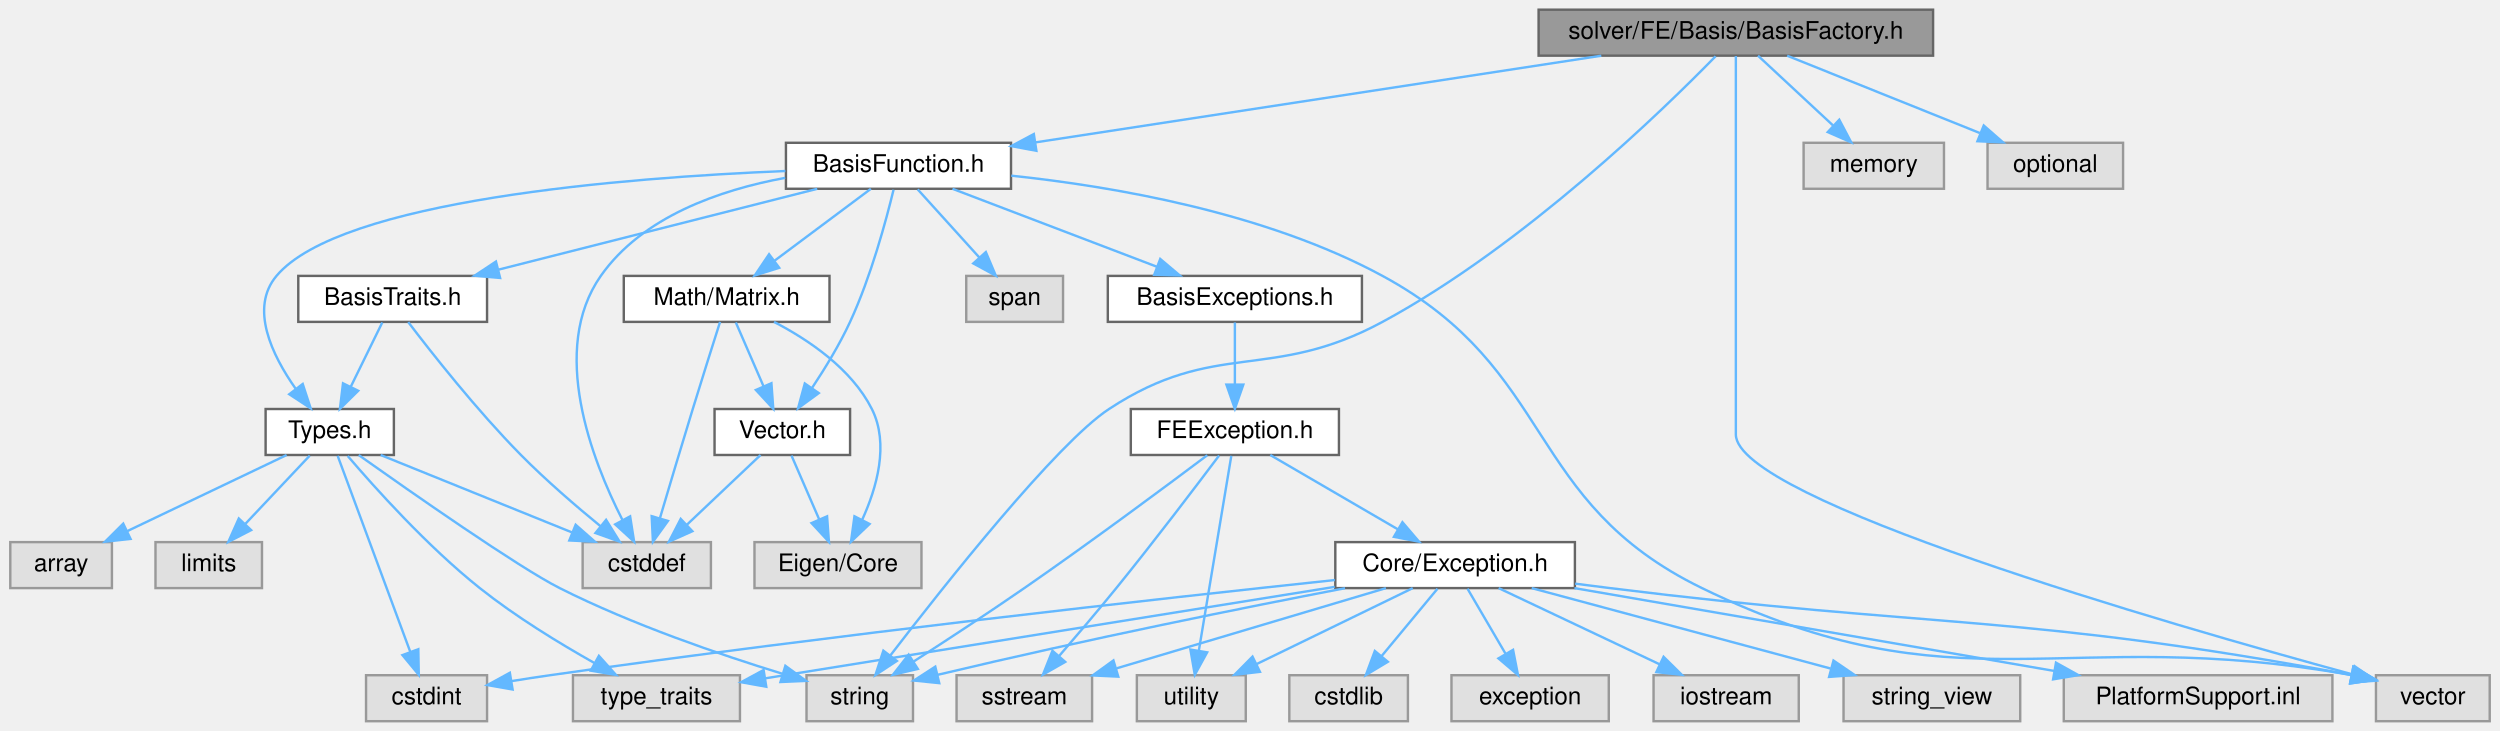
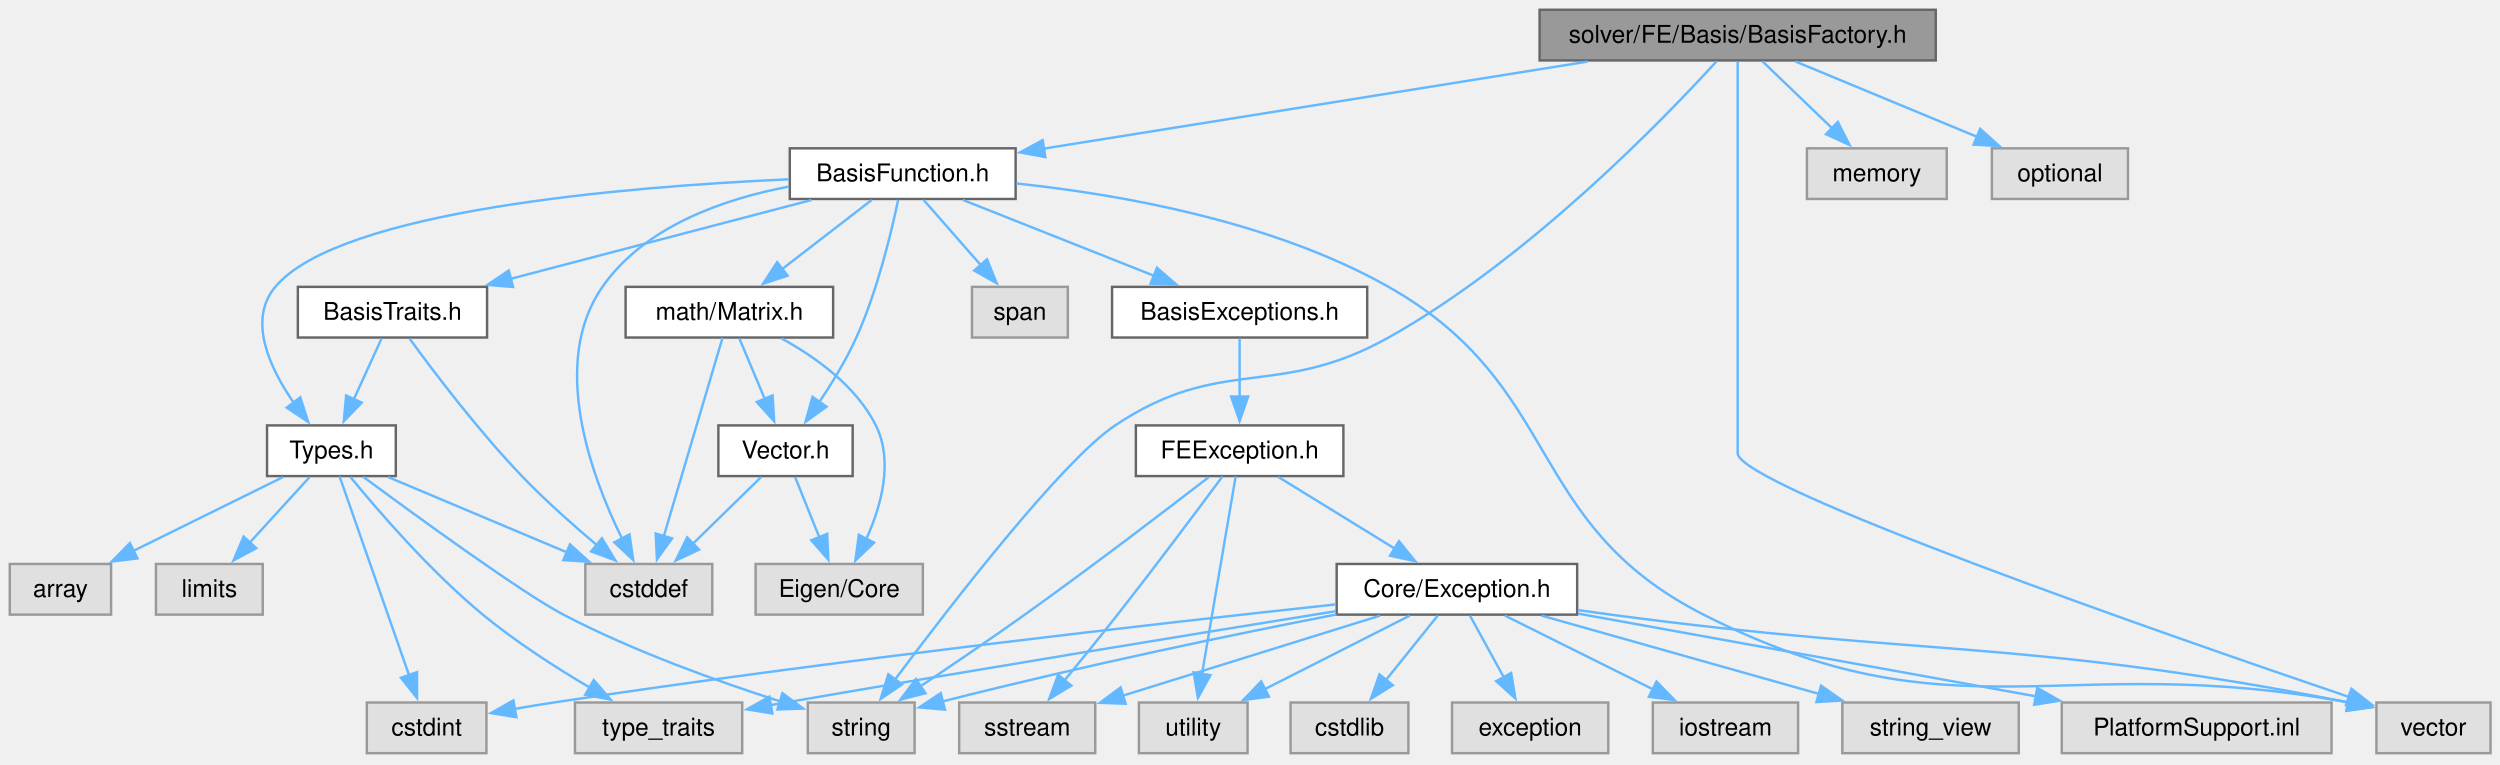
- <svg xmlns="http://www.w3.org/2000/svg" xmlns:xlink="http://www.w3.org/1999/xlink" width="1033pt" height="302pt" viewBox="0.00 0.00 1032.50 302.00">
-   <g id="graph0" class="graph" transform="scale(1 1) rotate(0) translate(4 298)">
+ <svg xmlns="http://www.w3.org/2000/svg" xmlns:xlink="http://www.w3.org/1999/xlink" width="1024pt" height="313pt" viewBox="0.00 0.00 1024.00 313.00">
+   <g id="graph0" class="graph" transform="scale(1 1) rotate(0) translate(4 308.5)">
    <g id="Node000001" class="node">
      <g id="a_Node000001">
        <a xlink:title="Runtime creation of basis families.">
-           <polygon fill="#999999" stroke="#666666" points="794.5,-294 631.5,-294 631.5,-275 794.5,-275 794.5,-294" />
-           <text text-anchor="middle" x="713" y="-282" font-family="Helvetica,sans-Serif" font-size="10.00">solver/FE/Basis/BasisFactory.h</text>
+           <polygon fill="#999999" stroke="#666666" points="788.88,-304.5 626.62,-304.5 626.62,-283.75 788.88,-283.75 788.88,-304.5" />
+           <text xml:space="preserve" text-anchor="middle" x="707.75" y="-291" font-family="Helvetica,sans-Serif" font-size="10.00">solver/FE/Basis/BasisFactory.h</text>
        </a>
      </g>
    </g>
    <g id="Node000002" class="node">
      <g id="a_Node000002">
        <a xlink:href="_basis_function_8h_source.html" target="_top" xlink:title=" ">
-           <polygon fill="white" stroke="#666666" points="413.5,-239 320.5,-239 320.5,-220 413.5,-220 413.5,-239" />
-           <text text-anchor="middle" x="367" y="-227" font-family="Helvetica,sans-Serif" font-size="10.00">BasisFunction.h</text>
+           <polygon fill="white" stroke="#666666" points="412,-247.75 319.5,-247.75 319.5,-227 412,-227 412,-247.75" />
+           <text xml:space="preserve" text-anchor="middle" x="365.75" y="-234.25" font-family="Helvetica,sans-Serif" font-size="10.00">BasisFunction.h</text>
        </a>
      </g>
    </g>
    <g id="edge1_Node000001_Node000002" class="edge">
      <g id="a_edge1_Node000001_Node000002">
        <a xlink:title=" ">
-           <path fill="none" stroke="#63b8ff" d="M657.41,-274.98C593.22,-265.15 488.2,-249.07 423.59,-239.17" />
-           <polygon fill="#63b8ff" stroke="#63b8ff" points="423.99,-235.69 413.58,-237.63 422.93,-242.61 423.99,-235.69" />
+           <path fill="none" stroke="#63b8ff" d="M646.21,-283.27C582.94,-273.14 485.17,-257.49 423.36,-247.6" />
+           <polygon fill="#63b8ff" stroke="#63b8ff" points="424.18,-244.18 413.75,-246.06 423.08,-251.1 424.18,-244.18" />
        </a>
      </g>
    </g>
    <g id="Node000011" class="node">
      <g id="a_Node000011">
        <a xlink:title=" ">
-           <polygon fill="#e0e0e0" stroke="#999999" points="373,-19 329,-19 329,0 373,0 373,-19" />
-           <text text-anchor="middle" x="351" y="-7" font-family="Helvetica,sans-Serif" font-size="10.00">string</text>
+           <polygon fill="#e0e0e0" stroke="#999999" points="370.62,-20.75 326.88,-20.75 326.88,0 370.62,0 370.62,-20.75" />
+           <text xml:space="preserve" text-anchor="middle" x="348.75" y="-7.25" font-family="Helvetica,sans-Serif" font-size="10.00">string</text>
        </a>
      </g>
    </g>
    <g id="edge41_Node000001_Node000011" class="edge">
      <g id="a_edge41_Node000001_Node000011">
        <a xlink:title=" ">
-           <path fill="none" stroke="#63b8ff" d="M704.63,-274.74C683.52,-253.1 625.6,-196.64 567,-165 520.62,-139.96 498.04,-157.97 454,-129 432.33,-114.75 385.96,-56.2 363.58,-27.09" />
-           <polygon fill="#63b8ff" stroke="#63b8ff" points="366.32,-24.9 357.47,-19.08 360.76,-29.15 366.32,-24.9" />
+           <path fill="none" stroke="#63b8ff" d="M699.05,-283.34C678.12,-260.38 622.44,-202.55 564.75,-170.25 519.13,-144.71 496.21,-163.33 452.75,-134.25 431.05,-119.73 385.61,-60.93 362.66,-30.24" />
+           <polygon fill="#63b8ff" stroke="#63b8ff" points="365.48,-28.16 356.7,-22.22 359.86,-32.34 365.48,-28.16" />
        </a>
      </g>
    </g>
    <g id="Node000015" class="node">
      <g id="a_Node000015">
        <a xlink:title=" ">
-           <polygon fill="#e0e0e0" stroke="#999999" points="1024.5,-19 977.5,-19 977.5,0 1024.5,0 1024.5,-19" />
-           <text text-anchor="middle" x="1001" y="-7" font-family="Helvetica,sans-Serif" font-size="10.00">vector</text>
+           <polygon fill="#e0e0e0" stroke="#999999" points="1016.12,-20.75 969.38,-20.75 969.38,0 1016.12,0 1016.12,-20.75" />
+           <text xml:space="preserve" text-anchor="middle" x="992.75" y="-7.25" font-family="Helvetica,sans-Serif" font-size="10.00">vector</text>
        </a>
      </g>
    </g>
    <g id="edge42_Node000001_Node000015" class="edge">
      <g id="a_edge42_Node000001_Node000015">
        <a xlink:title=" ">
-           <path fill="none" stroke="#63b8ff" d="M713,-274.82C713,-256.48 713,-212.44 713,-175.5 713,-175.5 713,-175.5 713,-118.5 713,-91.6 891.47,-40.12 967.42,-19.44" />
-           <polygon fill="#63b8ff" stroke="#63b8ff" points="968.69,-22.72 977.43,-16.73 966.86,-15.96 968.69,-22.72" />
+           <path fill="none" stroke="#63b8ff" d="M707.75,-283.28C707.75,-263.85 707.75,-219.18 707.75,-181.62 707.75,-181.62 707.75,-181.62 707.75,-122.88 707.75,-109.58 882.09,-48.88 958.06,-23.05" />
+           <polygon fill="#63b8ff" stroke="#63b8ff" points="959.16,-26.38 967.51,-19.85 956.91,-19.75 959.16,-26.38" />
        </a>
      </g>
    </g>
    <g id="Node000026" class="node">
      <g id="a_Node000026">
        <a xlink:title=" ">
-           <polygon fill="#e0e0e0" stroke="#999999" points="799,-239 741,-239 741,-220 799,-220 799,-239" />
-           <text text-anchor="middle" x="770" y="-227" font-family="Helvetica,sans-Serif" font-size="10.00">memory</text>
+           <polygon fill="#e0e0e0" stroke="#999999" points="793.38,-247.75 736.12,-247.75 736.12,-227 793.38,-227 793.38,-247.75" />
+           <text xml:space="preserve" text-anchor="middle" x="764.75" y="-234.25" font-family="Helvetica,sans-Serif" font-size="10.00">memory</text>
        </a>
      </g>
    </g>
    <g id="edge39_Node000001_Node000026" class="edge">
      <g id="a_edge39_Node000001_Node000026">
        <a xlink:title=" ">
-           <path fill="none" stroke="#63b8ff" d="M722.16,-274.98C730.5,-267.23 743.03,-255.58 753.18,-246.14" />
-           <polygon fill="#63b8ff" stroke="#63b8ff" points="755.74,-248.54 760.68,-239.17 750.97,-243.42 755.74,-248.54" />
+           <path fill="none" stroke="#63b8ff" d="M717.94,-283.34C725.88,-275.71 737.12,-264.92 746.59,-255.82" />
+           <polygon fill="#63b8ff" stroke="#63b8ff" points="748.77,-258.58 753.56,-249.13 743.92,-253.53 748.77,-258.58" />
        </a>
      </g>
    </g>
    <g id="Node000027" class="node">
      <g id="a_Node000027">
        <a xlink:title=" ">
-           <polygon fill="#e0e0e0" stroke="#999999" points="873,-239 817,-239 817,-220 873,-220 873,-239" />
-           <text text-anchor="middle" x="845" y="-227" font-family="Helvetica,sans-Serif" font-size="10.00">optional</text>
+           <polygon fill="#e0e0e0" stroke="#999999" points="867.62,-247.75 811.88,-247.75 811.88,-227 867.62,-227 867.62,-247.75" />
+           <text xml:space="preserve" text-anchor="middle" x="839.75" y="-234.25" font-family="Helvetica,sans-Serif" font-size="10.00">optional</text>
        </a>
      </g>
    </g>
    <g id="edge40_Node000001_Node000027" class="edge">
      <g id="a_edge40_Node000001_Node000027">
        <a xlink:title=" ">
-           <path fill="none" stroke="#63b8ff" d="M734.21,-274.98C755.73,-266.34 789.28,-252.87 813.83,-243.02" />
-           <polygon fill="#63b8ff" stroke="#63b8ff" points="815.43,-246.14 823.41,-239.17 812.82,-239.65 815.43,-246.14" />
+           <path fill="none" stroke="#63b8ff" d="M731.35,-283.34C752.09,-274.73 782.52,-262.11 805.86,-252.43" />
+           <polygon fill="#63b8ff" stroke="#63b8ff" points="807.06,-255.72 814.96,-248.66 804.38,-249.26 807.06,-255.72" />
        </a>
      </g>
    </g>
    <g id="Node000003" class="node">
      <g id="a_Node000003">
        <a xlink:href="_basis_exceptions_8h_source.html" target="_top" xlink:title=" ">
-           <polygon fill="white" stroke="#666666" points="558.5,-184 453.5,-184 453.5,-165 558.5,-165 558.5,-184" />
-           <text text-anchor="middle" x="506" y="-172" font-family="Helvetica,sans-Serif" font-size="10.00">BasisExceptions.h</text>
+           <polygon fill="white" stroke="#666666" points="556,-191 451.5,-191 451.5,-170.25 556,-170.25 556,-191" />
+           <text xml:space="preserve" text-anchor="middle" x="503.75" y="-177.5" font-family="Helvetica,sans-Serif" font-size="10.00">BasisExceptions.h</text>
        </a>
      </g>
    </g>
    <g id="edge2_Node000002_Node000003" class="edge">
      <g id="a_edge2_Node000002_Node000003">
        <a xlink:title=" ">
-           <path fill="none" stroke="#63b8ff" d="M389.33,-219.98C412.2,-211.27 447.96,-197.63 473.86,-187.75" />
-           <polygon fill="#63b8ff" stroke="#63b8ff" points="475.16,-191 483.26,-184.17 472.67,-184.46 475.16,-191" />
+           <path fill="none" stroke="#63b8ff" d="M390.42,-226.59C412.2,-217.94 444.21,-205.25 468.66,-195.55" />
+           <polygon fill="#63b8ff" stroke="#63b8ff" points="469.88,-198.83 477.89,-191.89 467.3,-192.32 469.88,-198.83" />
        </a>
      </g>
    </g>
    <g id="edge38_Node000002_Node000015" class="edge">
      <g id="a_edge38_Node000002_Node000015">
        <a xlink:title=" ">
-           <path fill="none" stroke="#63b8ff" d="M413.6,-225.41C455.83,-220.96 518.68,-210.18 567,-184 639.13,-144.93 625.25,-90.92 699,-55 804.97,-3.39 847.97,-40.51 967.44,-19.03" />
-           <polygon fill="#63b8ff" stroke="#63b8ff" points="968.14,-22.46 977.31,-17.15 966.84,-15.58 968.14,-22.46" />
+           <path fill="none" stroke="#63b8ff" d="M412.32,-233.34C454.48,-228.9 517.1,-217.95 564.75,-191 636.77,-150.26 619.97,-94.22 693.75,-56.75 796.9,-4.36 840.31,-42.63 957.83,-20.77" />
+           <polygon fill="#63b8ff" stroke="#63b8ff" points="958.45,-24.22 967.57,-18.84 957.08,-17.35 958.45,-24.22" />
        </a>
      </g>
    </g>
    <g id="Node000017" class="node">
      <g id="a_Node000017">
        <a xlink:href="_basis_traits_8h.html" target="_top" xlink:title="Reference-topology vocabulary (BasisTopology) and the internal ElementType/topology/order maps.">
-           <polygon fill="white" stroke="#666666" points="197,-184 119,-184 119,-165 197,-165 197,-184" />
-           <text text-anchor="middle" x="158" y="-172" font-family="Helvetica,sans-Serif" font-size="10.00">BasisTraits.h</text>
+           <polygon fill="white" stroke="#666666" points="195.5,-191 118,-191 118,-170.25 195.5,-170.25 195.5,-191" />
+           <text xml:space="preserve" text-anchor="middle" x="156.75" y="-177.5" font-family="Helvetica,sans-Serif" font-size="10.00">BasisTraits.h</text>
        </a>
      </g>
    </g>
    <g id="edge19_Node000002_Node000017" class="edge">
      <g id="a_edge19_Node000002_Node000017">
        <a xlink:title=" ">
-           <path fill="none" stroke="#63b8ff" d="M333.42,-219.98C297.65,-210.91 240.88,-196.52 201.66,-186.57" />
-           <polygon fill="#63b8ff" stroke="#63b8ff" points="202.4,-183.15 191.84,-184.08 200.68,-189.93 202.4,-183.15" />
+           <path fill="none" stroke="#63b8ff" d="M328.38,-226.59C293.87,-217.54 242.4,-204.06 204.83,-194.22" />
+           <polygon fill="#63b8ff" stroke="#63b8ff" points="206.17,-190.95 195.61,-191.8 204.39,-197.72 206.17,-190.95" />
        </a>
      </g>
    </g>
    <g id="Node000018" class="node">
      <g id="a_Node000018">
        <a xlink:href="_types_8h.html" target="_top" xlink:title="Fundamental type definitions for the finite element library.">
-           <polygon fill="white" stroke="#666666" points="158.5,-129 105.5,-129 105.5,-110 158.5,-110 158.5,-129" />
-           <text text-anchor="middle" x="132" y="-117" font-family="Helvetica,sans-Serif" font-size="10.00">Types.h</text>
+           <polygon fill="white" stroke="#666666" points="158.12,-134.25 105.38,-134.25 105.38,-113.5 158.12,-113.5 158.12,-134.25" />
+           <text xml:space="preserve" text-anchor="middle" x="131.75" y="-120.75" font-family="Helvetica,sans-Serif" font-size="10.00">Types.h</text>
        </a>
      </g>
    </g>
    <g id="edge35_Node000002_Node000018" class="edge">
      <g id="a_edge35_Node000002_Node000018">
        <a xlink:title=" ">
-           <path fill="none" stroke="#63b8ff" d="M320.27,-227.34C253.61,-224.59 136.35,-215.31 110,-184 98.78,-170.67 108.13,-151.29 117.87,-137.45" />
-           <polygon fill="#63b8ff" stroke="#63b8ff" points="120.83,-139.35 124.12,-129.28 115.27,-135.1 120.83,-139.35" />
+           <path fill="none" stroke="#63b8ff" d="M319.01,-235.05C252.34,-232.06 135.07,-222.37 108.75,-191 97.33,-177.38 106.46,-157.74 116.39,-143.41" />
+           <polygon fill="#63b8ff" stroke="#63b8ff" points="119,-145.76 122.24,-135.67 113.42,-141.54 119,-145.76" />
        </a>
      </g>
    </g>
    <g id="Node000020" class="node">
      <g id="a_Node000020">
        <a xlink:title=" ">
-           <polygon fill="#e0e0e0" stroke="#999999" points="289.5,-74 236.5,-74 236.5,-55 289.5,-55 289.5,-74" />
-           <text text-anchor="middle" x="263" y="-62" font-family="Helvetica,sans-Serif" font-size="10.00">cstddef</text>
+           <polygon fill="#e0e0e0" stroke="#999999" points="287.75,-77.5 235.75,-77.5 235.75,-56.75 287.75,-56.75 287.75,-77.5" />
+           <text xml:space="preserve" text-anchor="middle" x="261.75" y="-64" font-family="Helvetica,sans-Serif" font-size="10.00">cstddef</text>
        </a>
      </g>
    </g>
    <g id="edge36_Node000002_Node000020" class="edge">
      <g id="a_edge36_Node000002_Node000020">
        <a xlink:title=" ">
-           <path fill="none" stroke="#63b8ff" d="M320.19,-224.51C293.14,-219.52 261.15,-208.44 244,-184 222.65,-153.57 240.29,-108 252.94,-83.17" />
-           <polygon fill="#63b8ff" stroke="#63b8ff" points="256.12,-84.65 257.77,-74.18 249.95,-81.33 256.12,-84.65" />
+           <path fill="none" stroke="#63b8ff" d="M319.22,-232.1C292.09,-226.94 259.93,-215.65 242.75,-191 221.14,-159.99 237.98,-113.92 250.78,-87.9" />
+           <polygon fill="#63b8ff" stroke="#63b8ff" points="253.84,-89.6 255.36,-79.12 247.63,-86.36 253.84,-89.6" />
        </a>
      </g>
    </g>
    <g id="Node000022" class="node">
      <g id="a_Node000022">
        <a xlink:href="_matrix_8h.html" target="_top" xlink:title="Fixed-size matrix types for FE computations, backed by Eigen.">
-           <polygon fill="white" stroke="#666666" points="338.5,-184 253.5,-184 253.5,-165 338.5,-165 338.5,-184" />
-           <text text-anchor="middle" x="296" y="-172" font-family="Helvetica,sans-Serif" font-size="10.00">Math/Matrix.h</text>
+           <polygon fill="white" stroke="#666666" points="337.25,-191 252.25,-191 252.25,-170.25 337.25,-170.25 337.25,-191" />
+           <text xml:space="preserve" text-anchor="middle" x="294.75" y="-177.5" font-family="Helvetica,sans-Serif" font-size="10.00">math/Matrix.h</text>
        </a>
      </g>
    </g>
    <g id="edge28_Node000002_Node000022" class="edge">
      <g id="a_edge28_Node000002_Node000022">
        <a xlink:title=" ">
-           <path fill="none" stroke="#63b8ff" d="M355.59,-219.98C344.89,-212 328.66,-199.88 315.84,-190.31" />
-           <polygon fill="#63b8ff" stroke="#63b8ff" points="317.72,-187.35 307.61,-184.17 313.53,-192.96 317.72,-187.35" />
+           <path fill="none" stroke="#63b8ff" d="M353.06,-226.59C342.86,-218.72 328.31,-207.5 316.29,-198.24" />
+           <polygon fill="#63b8ff" stroke="#63b8ff" points="318.59,-195.59 308.53,-192.25 314.31,-201.13 318.59,-195.59" />
        </a>
      </g>
    </g>
    <g id="Node000023" class="node">
      <g id="a_Node000023">
-         <a xlink:href="_f_e_2_math_2_vector_8h.html" target="_top" xlink:title="Fixed-size vector types for FE computations, backed by Eigen.">
-           <polygon fill="white" stroke="#666666" points="347,-129 291,-129 291,-110 347,-110 347,-129" />
-           <text text-anchor="middle" x="319" y="-117" font-family="Helvetica,sans-Serif" font-size="10.00">Vector.h</text>
+         <a xlink:href="common_2math_2include_2math_2_vector_8h.html" target="_top" xlink:title="Fixed-size vector types for FE computations, backed by Eigen.">
+           <polygon fill="white" stroke="#666666" points="345.25,-134.25 290.25,-134.25 290.25,-113.5 345.25,-113.5 345.25,-134.25" />
+           <text xml:space="preserve" text-anchor="middle" x="317.75" y="-120.75" font-family="Helvetica,sans-Serif" font-size="10.00">Vector.h</text>
        </a>
      </g>
    </g>
    <g id="edge34_Node000002_Node000023" class="edge">
      <g id="a_edge34_Node000002_Node000023">
        <a xlink:title=" ">
-           <path fill="none" stroke="#63b8ff" d="M364.97,-219.61C361.93,-207.08 355.64,-183.67 347,-165 342.65,-155.59 336.65,-145.77 331.32,-137.76" />
-           <polygon fill="#63b8ff" stroke="#63b8ff" points="334.06,-135.57 325.51,-129.32 328.29,-139.54 334.06,-135.57" />
+           <path fill="none" stroke="#63b8ff" d="M363.88,-226.65C361.14,-213.48 355.4,-189.41 346.75,-170.25 342.63,-161.13 336.88,-151.7 331.59,-143.81" />
+           <polygon fill="#63b8ff" stroke="#63b8ff" points="334.54,-141.92 325.94,-135.74 328.8,-145.94 334.54,-141.92" />
        </a>
      </g>
    </g>
    <g id="Node000025" class="node">
      <g id="a_Node000025">
        <a xlink:title=" ">
-           <polygon fill="#e0e0e0" stroke="#999999" points="435,-184 395,-184 395,-165 435,-165 435,-184" />
-           <text text-anchor="middle" x="415" y="-172" font-family="Helvetica,sans-Serif" font-size="10.00">span</text>
+           <polygon fill="#e0e0e0" stroke="#999999" points="433.38,-191 394.12,-191 394.12,-170.25 433.38,-170.25 433.38,-191" />
+           <text xml:space="preserve" text-anchor="middle" x="413.75" y="-177.5" font-family="Helvetica,sans-Serif" font-size="10.00">span</text>
        </a>
      </g>
    </g>
    <g id="edge37_Node000002_Node000025" class="edge">
      <g id="a_edge37_Node000002_Node000025">
        <a xlink:title=" ">
-           <path fill="none" stroke="#63b8ff" d="M374.93,-219.75C381.85,-212.11 392.07,-200.82 400.45,-191.56" />
-           <polygon fill="#63b8ff" stroke="#63b8ff" points="403.1,-193.85 407.22,-184.09 397.91,-189.15 403.1,-193.85" />
+           <path fill="none" stroke="#63b8ff" d="M374.33,-226.59C380.82,-219.19 389.9,-208.82 397.72,-199.91" />
+           <polygon fill="#63b8ff" stroke="#63b8ff" points="400.28,-202.29 404.25,-192.47 395.02,-197.68 400.28,-202.29" />
        </a>
      </g>
    </g>
    <g id="Node000004" class="node">
      <g id="a_Node000004">
        <a xlink:href="_f_e_exception_8h.html" target="_top" xlink:title="Exception hierarchy for error handling in the FE library.">
-           <polygon fill="white" stroke="#666666" points="549,-129 463,-129 463,-110 549,-110 549,-129" />
-           <text text-anchor="middle" x="506" y="-117" font-family="Helvetica,sans-Serif" font-size="10.00">FEException.h</text>
+           <polygon fill="white" stroke="#666666" points="546.25,-134.25 461.25,-134.25 461.25,-113.5 546.25,-113.5 546.25,-134.25" />
+           <text xml:space="preserve" text-anchor="middle" x="503.75" y="-120.75" font-family="Helvetica,sans-Serif" font-size="10.00">FEException.h</text>
        </a>
      </g>
    </g>
    <g id="edge3_Node000003_Node000004" class="edge">
      <g id="a_edge3_Node000003_Node000004">
        <a xlink:title=" ">
-           <path fill="none" stroke="#63b8ff" d="M506,-164.75C506,-157.8 506,-147.85 506,-139.13" />
-           <polygon fill="#63b8ff" stroke="#63b8ff" points="509.5,-139.09 506,-129.09 502.5,-139.09 509.5,-139.09" />
+           <path fill="none" stroke="#63b8ff" d="M503.75,-169.84C503.75,-163.22 503.75,-154.22 503.75,-146.02" />
+           <polygon fill="#63b8ff" stroke="#63b8ff" points="507.25,-146.09 503.75,-136.09 500.25,-146.09 507.25,-146.09" />
        </a>
      </g>
    </g>
    <g id="Node000005" class="node">
      <g id="a_Node000005">
        <a xlink:href="_exception_8h_source.html" target="_top" xlink:title=" ">
-           <polygon fill="white" stroke="#666666" points="646.5,-74 547.5,-74 547.5,-55 646.5,-55 646.5,-74" />
-           <text text-anchor="middle" x="597" y="-62" font-family="Helvetica,sans-Serif" font-size="10.00">Core/Exception.h</text>
+           <polygon fill="white" stroke="#666666" points="642,-77.5 543.5,-77.5 543.5,-56.75 642,-56.75 642,-77.5" />
+           <text xml:space="preserve" text-anchor="middle" x="592.75" y="-64" font-family="Helvetica,sans-Serif" font-size="10.00">Core/Exception.h</text>
        </a>
      </g>
    </g>
    <g id="edge4_Node000004_Node000005" class="edge">
      <g id="a_edge4_Node000004_Node000005">
        <a xlink:title=" ">
-           <path fill="none" stroke="#63b8ff" d="M520.62,-109.98C534.86,-101.69 556.75,-88.94 573.45,-79.22" />
-           <polygon fill="#63b8ff" stroke="#63b8ff" points="575.23,-82.23 582.11,-74.17 571.71,-76.18 575.23,-82.23" />
+           <path fill="none" stroke="#63b8ff" d="M519.66,-113.09C532.95,-104.91 552.14,-93.11 567.52,-83.65" />
+           <polygon fill="#63b8ff" stroke="#63b8ff" points="569,-86.84 575.69,-78.62 565.34,-80.88 569,-86.84" />
        </a>
      </g>
    </g>
    <g id="Node000010" class="node">
      <g id="a_Node000010">
        <a xlink:title=" ">
-           <polygon fill="#e0e0e0" stroke="#999999" points="447,-19 391,-19 391,0 447,0 447,-19" />
-           <text text-anchor="middle" x="419" y="-7" font-family="Helvetica,sans-Serif" font-size="10.00">sstream</text>
+           <polygon fill="#e0e0e0" stroke="#999999" points="444.62,-20.75 388.88,-20.75 388.88,0 444.62,0 444.62,-20.75" />
+           <text xml:space="preserve" text-anchor="middle" x="416.75" y="-7.25" font-family="Helvetica,sans-Serif" font-size="10.00">sstream</text>
        </a>
      </g>
    </g>
    <g id="edge16_Node000004_Node000010" class="edge">
      <g id="a_edge16_Node000004_Node000010">
        <a xlink:title=" ">
-           <path fill="none" stroke="#63b8ff" d="M499.48,-109.77C490.21,-97.43 472.62,-74.24 457,-55 449.32,-45.54 440.49,-35.17 433.27,-26.82" />
-           <polygon fill="#63b8ff" stroke="#63b8ff" points="435.9,-24.51 426.7,-19.26 430.62,-29.1 435.9,-24.51" />
+           <path fill="none" stroke="#63b8ff" d="M496.74,-113.37C487.16,-100.46 469.4,-76.67 453.75,-56.75 446.71,-47.79 438.74,-37.97 432,-29.77" />
+           <polygon fill="#63b8ff" stroke="#63b8ff" points="434.82,-27.68 425.76,-22.2 429.42,-32.14 434.82,-27.68" />
        </a>
      </g>
    </g>
    <g id="edge17_Node000004_Node000011" class="edge">
      <g id="a_edge17_Node000004_Node000011">
        <a xlink:title=" ">
-           <path fill="none" stroke="#63b8ff" d="M494.59,-109.89C478.1,-97.5 446.53,-74.04 419,-55 403.91,-44.57 386.61,-33.26 373.24,-24.65" />
-           <polygon fill="#63b8ff" stroke="#63b8ff" points="374.99,-21.61 364.68,-19.16 371.21,-27.51 374.99,-21.61" />
+           <path fill="none" stroke="#63b8ff" d="M491.07,-113.04C474.1,-99.94 442.97,-76.18 415.75,-56.75 401.76,-46.77 385.85,-35.97 373.04,-27.41" />
+           <polygon fill="#63b8ff" stroke="#63b8ff" points="375.06,-24.55 364.79,-21.92 371.18,-30.37 375.06,-24.55" />
        </a>
      </g>
    </g>
    <g id="Node000014" class="node">
      <g id="a_Node000014">
        <a xlink:title=" ">
-           <polygon fill="#e0e0e0" stroke="#999999" points="510.5,-19 465.5,-19 465.5,0 510.5,0 510.5,-19" />
-           <text text-anchor="middle" x="488" y="-7" font-family="Helvetica,sans-Serif" font-size="10.00">utility</text>
+           <polygon fill="#e0e0e0" stroke="#999999" points="507,-20.75 462.5,-20.75 462.5,0 507,0 507,-20.75" />
+           <text xml:space="preserve" text-anchor="middle" x="484.75" y="-7.25" font-family="Helvetica,sans-Serif" font-size="10.00">utility</text>
        </a>
      </g>
    </g>
    <g id="edge18_Node000004_Node000014" class="edge">
      <g id="a_edge18_Node000004_Node000014">
        <a xlink:title=" ">
-           <path fill="none" stroke="#63b8ff" d="M504.53,-109.66C501.61,-92.17 495.05,-52.8 491.13,-29.27" />
-           <polygon fill="#63b8ff" stroke="#63b8ff" points="494.54,-28.45 489.44,-19.16 487.63,-29.6 494.54,-28.45" />
+           <path fill="none" stroke="#63b8ff" d="M502.13,-113.37C499.09,-95.52 492.46,-56.61 488.32,-32.34" />
+           <polygon fill="#63b8ff" stroke="#63b8ff" points="491.8,-31.94 486.67,-22.67 484.9,-33.11 491.8,-31.94" />
        </a>
      </g>
    </g>
    <g id="Node000006" class="node">
      <g id="a_Node000006">
        <a xlink:title=" ">
-           <polygon fill="#e0e0e0" stroke="#999999" points="197,-19 147,-19 147,0 197,0 197,-19" />
-           <text text-anchor="middle" x="172" y="-7" font-family="Helvetica,sans-Serif" font-size="10.00">cstdint</text>
+           <polygon fill="#e0e0e0" stroke="#999999" points="195.25,-20.75 146.25,-20.75 146.25,0 195.25,0 195.25,-20.75" />
+           <text xml:space="preserve" text-anchor="middle" x="170.75" y="-7.25" font-family="Helvetica,sans-Serif" font-size="10.00">cstdint</text>
        </a>
      </g>
    </g>
    <g id="edge5_Node000005_Node000006" class="edge">
      <g id="a_edge5_Node000005_Node000006">
        <a xlink:title=" ">
-           <path fill="none" stroke="#63b8ff" d="M547.3,-58.33C475.55,-50.71 338.87,-35.54 223,-19 217.86,-18.27 212.43,-17.43 207.11,-16.57" />
-           <polygon fill="#63b8ff" stroke="#63b8ff" points="207.56,-13.1 197.13,-14.93 206.42,-20.01 207.56,-13.1" />
+           <path fill="none" stroke="#63b8ff" d="M543.25,-60.95C472.17,-53.32 337.13,-38.06 222.75,-20.75 217.61,-19.97 212.2,-19.08 206.89,-18.16" />
+           <polygon fill="#63b8ff" stroke="#63b8ff" points="207.51,-14.72 197.06,-16.41 206.29,-21.61 207.51,-14.72" />
        </a>
      </g>
    </g>
    <g id="Node000007" class="node">
      <g id="a_Node000007">
        <a xlink:title=" ">
-           <polygon fill="#e0e0e0" stroke="#999999" points="577.5,-19 528.5,-19 528.5,0 577.5,0 577.5,-19" />
-           <text text-anchor="middle" x="553" y="-7" font-family="Helvetica,sans-Serif" font-size="10.00">cstdlib</text>
+           <polygon fill="#e0e0e0" stroke="#999999" points="572.88,-20.75 524.62,-20.75 524.62,0 572.88,0 572.88,-20.75" />
+           <text xml:space="preserve" text-anchor="middle" x="548.75" y="-7.25" font-family="Helvetica,sans-Serif" font-size="10.00">cstdlib</text>
        </a>
      </g>
    </g>
    <g id="edge6_Node000005_Node000007" class="edge">
      <g id="a_edge6_Node000005_Node000007">
        <a xlink:title=" ">
-           <path fill="none" stroke="#63b8ff" d="M589.73,-54.75C583.46,-47.18 574.21,-36.05 566.57,-26.84" />
-           <polygon fill="#63b8ff" stroke="#63b8ff" points="569.21,-24.55 560.13,-19.09 563.83,-29.02 569.21,-24.55" />
+           <path fill="none" stroke="#63b8ff" d="M584.88,-56.34C579,-49.02 570.78,-38.79 563.67,-29.94" />
+           <polygon fill="#63b8ff" stroke="#63b8ff" points="566.49,-27.86 557.5,-22.26 561.03,-32.25 566.49,-27.86" />
        </a>
      </g>
    </g>
    <g id="Node000008" class="node">
      <g id="a_Node000008">
        <a xlink:title=" ">
-           <polygon fill="#e0e0e0" stroke="#999999" points="660.5,-19 595.5,-19 595.5,0 660.5,0 660.5,-19" />
-           <text text-anchor="middle" x="628" y="-7" font-family="Helvetica,sans-Serif" font-size="10.00">exception</text>
+           <polygon fill="#e0e0e0" stroke="#999999" points="654.75,-20.75 590.75,-20.75 590.75,0 654.75,0 654.75,-20.75" />
+           <text xml:space="preserve" text-anchor="middle" x="622.75" y="-7.25" font-family="Helvetica,sans-Serif" font-size="10.00">exception</text>
        </a>
      </g>
    </g>
    <g id="edge7_Node000005_Node000008" class="edge">
      <g id="a_edge7_Node000005_Node000008">
        <a xlink:title=" ">
-           <path fill="none" stroke="#63b8ff" d="M602.12,-54.75C606.36,-47.49 612.53,-36.95 617.78,-27.98" />
-           <polygon fill="#63b8ff" stroke="#63b8ff" points="620.95,-29.49 622.98,-19.09 614.91,-25.95 620.95,-29.49" />
+           <path fill="none" stroke="#63b8ff" d="M598.11,-56.34C601.95,-49.33 607.25,-39.66 611.95,-31.08" />
+           <polygon fill="#63b8ff" stroke="#63b8ff" points="614.97,-32.86 616.71,-22.41 608.83,-29.49 614.97,-32.86" />
        </a>
      </g>
    </g>
    <g id="Node000009" class="node">
      <g id="a_Node000009">
        <a xlink:title=" ">
-           <polygon fill="#e0e0e0" stroke="#999999" points="739,-19 679,-19 679,0 739,0 739,-19" />
-           <text text-anchor="middle" x="709" y="-7" font-family="Helvetica,sans-Serif" font-size="10.00">iostream</text>
+           <polygon fill="#e0e0e0" stroke="#999999" points="732.5,-20.75 673,-20.75 673,0 732.5,0 732.5,-20.75" />
+           <text xml:space="preserve" text-anchor="middle" x="702.75" y="-7.25" font-family="Helvetica,sans-Serif" font-size="10.00">iostream</text>
        </a>
      </g>
    </g>
    <g id="edge8_Node000005_Node000009" class="edge">
      <g id="a_edge8_Node000005_Node000009">
        <a xlink:title=" ">
-           <path fill="none" stroke="#63b8ff" d="M614.99,-54.98C632.93,-46.5 660.72,-33.35 681.43,-23.54" />
-           <polygon fill="#63b8ff" stroke="#63b8ff" points="683.14,-26.61 690.68,-19.17 680.14,-20.28 683.14,-26.61" />
+           <path fill="none" stroke="#63b8ff" d="M612.42,-56.34C629.31,-47.93 653.92,-35.68 673.18,-26.09" />
+           <polygon fill="#63b8ff" stroke="#63b8ff" points="674.51,-29.34 681.9,-21.75 671.39,-23.08 674.51,-29.34" />
        </a>
      </g>
    </g>
    <g id="edge9_Node000005_Node000010" class="edge">
      <g id="a_edge9_Node000005_Node000010">
        <a xlink:title=" ">
-           <path fill="none" stroke="#63b8ff" d="M568.4,-54.98C538.21,-45.99 490.46,-31.78 457.09,-21.84" />
-           <polygon fill="#63b8ff" stroke="#63b8ff" points="457.82,-18.41 447.23,-18.91 455.82,-25.11 457.82,-18.41" />
+           <path fill="none" stroke="#63b8ff" d="M561.28,-56.34C531.74,-47.15 487.46,-33.37 455.7,-23.49" />
+           <polygon fill="#63b8ff" stroke="#63b8ff" points="457.07,-20.25 446.48,-20.62 454.99,-26.94 457.07,-20.25" />
        </a>
      </g>
    </g>
    <g id="edge10_Node000005_Node000011" class="edge">
      <g id="a_edge10_Node000005_Node000011">
        <a xlink:title=" ">
-           <path fill="none" stroke="#63b8ff" d="M551.51,-54.96C510,-46.96 446.74,-34.3 383.11,-19.15" />
-           <polygon fill="#63b8ff" stroke="#63b8ff" points="383.85,-15.73 373.31,-16.8 382.21,-22.54 383.85,-15.73" />
+           <path fill="none" stroke="#63b8ff" d="M543.41,-56.83C502.52,-48.86 442.66,-36.56 381.97,-21.17" />
+           <polygon fill="#63b8ff" stroke="#63b8ff" points="383.06,-17.83 372.5,-18.74 381.32,-24.61 383.06,-17.83" />
        </a>
      </g>
    </g>
    <g id="Node000012" class="node">
      <g id="a_Node000012">
        <a xlink:title=" ">
-           <polygon fill="#e0e0e0" stroke="#999999" points="830.5,-19 757.5,-19 757.5,0 830.5,0 830.5,-19" />
-           <text text-anchor="middle" x="794" y="-7" font-family="Helvetica,sans-Serif" font-size="10.00">string_view</text>
+           <polygon fill="#e0e0e0" stroke="#999999" points="822.88,-20.75 750.62,-20.75 750.62,0 822.88,0 822.88,-20.75" />
+           <text xml:space="preserve" text-anchor="middle" x="786.75" y="-7.25" font-family="Helvetica,sans-Serif" font-size="10.00">string_view</text>
        </a>
      </g>
    </g>
    <g id="edge11_Node000005_Node000012" class="edge">
      <g id="a_edge11_Node000005_Node000012">
        <a xlink:title=" ">
-           <path fill="none" stroke="#63b8ff" d="M628.65,-54.98C662.16,-45.97 715.2,-31.7 752.14,-21.76" />
-           <polygon fill="#63b8ff" stroke="#63b8ff" points="753.35,-25.06 762.1,-19.08 751.53,-18.3 753.35,-25.06" />
+           <path fill="none" stroke="#63b8ff" d="M627.43,-56.34C659.2,-47.37 706.42,-34.04 741.22,-24.23" />
+           <polygon fill="#63b8ff" stroke="#63b8ff" points="741.91,-27.67 750.58,-21.58 740.01,-20.93 741.91,-27.67" />
        </a>
      </g>
    </g>
    <g id="Node000013" class="node">
      <g id="a_Node000013">
        <a xlink:title=" ">
-           <polygon fill="#e0e0e0" stroke="#999999" points="301.5,-19 232.5,-19 232.5,0 301.5,0 301.5,-19" />
-           <text text-anchor="middle" x="267" y="-7" font-family="Helvetica,sans-Serif" font-size="10.00">type_traits</text>
+           <polygon fill="#e0e0e0" stroke="#999999" points="300,-20.75 231.5,-20.75 231.5,0 300,0 300,-20.75" />
+           <text xml:space="preserve" text-anchor="middle" x="265.75" y="-7.25" font-family="Helvetica,sans-Serif" font-size="10.00">type_traits</text>
        </a>
      </g>
    </g>
    <g id="edge12_Node000005_Node000013" class="edge">
      <g id="a_edge12_Node000005_Node000013">
        <a xlink:title=" ">
-           <path fill="none" stroke="#63b8ff" d="M547.24,-55.51C483.41,-45.26 373.63,-27.63 312.12,-17.75" />
-           <polygon fill="#63b8ff" stroke="#63b8ff" points="312.38,-14.24 301.95,-16.11 311.27,-21.16 312.38,-14.24" />
+           <path fill="none" stroke="#63b8ff" d="M543.03,-58.15C487.93,-49.26 396.43,-34.33 317.75,-20.75 315.74,-20.4 313.68,-20.04 311.6,-19.68" />
+           <polygon fill="#63b8ff" stroke="#63b8ff" points="312.37,-16.26 301.91,-17.96 311.15,-23.15 312.37,-16.26" />
        </a>
      </g>
    </g>
    <g id="edge13_Node000005_Node000014" class="edge">
      <g id="a_edge13_Node000005_Node000014">
        <a xlink:title=" ">
-           <path fill="none" stroke="#63b8ff" d="M579.49,-54.98C562.03,-46.5 534.99,-33.35 514.83,-23.54" />
-           <polygon fill="#63b8ff" stroke="#63b8ff" points="516.36,-20.4 505.83,-19.17 513.29,-26.69 516.36,-20.4" />
+           <path fill="none" stroke="#63b8ff" d="M573.44,-56.34C556.93,-47.97 532.92,-35.79 514.04,-26.22" />
+           <polygon fill="#63b8ff" stroke="#63b8ff" points="515.74,-23.16 505.24,-21.76 512.58,-29.41 515.74,-23.16" />
        </a>
      </g>
    </g>
    <g id="edge14_Node000005_Node000015" class="edge">
      <g id="a_edge14_Node000005_Node000015">
        <a xlink:title=" ">
-           <path fill="none" stroke="#63b8ff" d="M646.6,-56.83C651.47,-56.2 656.33,-55.58 661,-55 794.55,-38.33 831.87,-44.45 967.39,-19.08" />
-           <polygon fill="#63b8ff" stroke="#63b8ff" points="968.15,-22.5 977.32,-17.19 966.84,-15.62 968.15,-22.5" />
+           <path fill="none" stroke="#63b8ff" d="M642.25,-58.62C646.81,-57.97 651.37,-57.34 655.75,-56.75 787.05,-39.21 824.38,-46.98 958,-20.79" />
+           <polygon fill="#63b8ff" stroke="#63b8ff" points="958.46,-24.27 967.58,-18.89 957.09,-17.41 958.46,-24.27" />
        </a>
      </g>
    </g>
    <g id="Node000016" class="node">
      <g id="a_Node000016">
        <a xlink:title=" ">
-           <polygon fill="#e0e0e0" stroke="#999999" points="959.5,-19 848.5,-19 848.5,0 959.5,0 959.5,-19" />
-           <text text-anchor="middle" x="904" y="-7" font-family="Helvetica,sans-Serif" font-size="10.00">PlatformSupport.inl</text>
+           <polygon fill="#e0e0e0" stroke="#999999" points="951,-20.75 840.5,-20.75 840.5,0 951,0 951,-20.75" />
+           <text xml:space="preserve" text-anchor="middle" x="895.75" y="-7.25" font-family="Helvetica,sans-Serif" font-size="10.00">PlatformSupport.inl</text>
        </a>
      </g>
    </g>
    <g id="edge15_Node000005_Node000016" class="edge">
      <g id="a_edge15_Node000005_Node000016">
        <a xlink:title=" ">
-           <path fill="none" stroke="#63b8ff" d="M646.32,-54.98C700.29,-45.67 786.78,-30.74 844.48,-20.78" />
-           <polygon fill="#63b8ff" stroke="#63b8ff" points="845.28,-24.19 854.54,-19.04 844.09,-17.29 845.28,-24.19" />
+           <path fill="none" stroke="#63b8ff" d="M642.44,-57.15C693.57,-47.91 773.49,-33.47 829.86,-23.28" />
+           <polygon fill="#63b8ff" stroke="#63b8ff" points="830.45,-26.73 839.67,-21.51 829.21,-19.84 830.45,-26.73" />
        </a>
      </g>
    </g>
    <g id="edge20_Node000017_Node000018" class="edge">
      <g id="a_edge20_Node000017_Node000018">
        <a xlink:title=" ">
-           <path fill="none" stroke="#63b8ff" d="M153.71,-164.75C150.19,-157.57 145.09,-147.18 140.72,-138.27" />
-           <polygon fill="#63b8ff" stroke="#63b8ff" points="143.76,-136.53 136.21,-129.09 137.48,-139.61 143.76,-136.53" />
+           <path fill="none" stroke="#63b8ff" d="M152.28,-169.84C149.12,-162.91 144.76,-153.37 140.88,-144.86" />
+           <polygon fill="#63b8ff" stroke="#63b8ff" points="144.15,-143.6 136.81,-135.96 137.78,-146.51 144.15,-143.6" />
        </a>
      </g>
    </g>
    <g id="edge27_Node000017_Node000020" class="edge">
      <g id="a_edge27_Node000017_Node000020">
        <a xlink:title=" ">
-           <path fill="none" stroke="#63b8ff" d="M164.44,-164.9C174.01,-152.31 192.84,-128.39 211,-110 221.31,-99.57 233.76,-88.85 243.9,-80.55" />
-           <polygon fill="#63b8ff" stroke="#63b8ff" points="246.19,-83.2 251.77,-74.2 241.79,-77.75 246.19,-83.2" />
+           <path fill="none" stroke="#63b8ff" d="M163.79,-169.76C173.5,-156.43 191.83,-132.19 209.75,-113.5 219.3,-103.54 230.79,-93.36 240.53,-85.17" />
+           <polygon fill="#63b8ff" stroke="#63b8ff" points="242.56,-88.03 248.05,-78.96 238.11,-82.63 242.56,-88.03" />
        </a>
      </g>
    </g>
    <g id="edge23_Node000018_Node000006" class="edge">
      <g id="a_edge23_Node000018_Node000006">
        <a xlink:title=" ">
-           <path fill="none" stroke="#63b8ff" d="M135.27,-109.66C141.81,-92.01 156.6,-52.09 165.28,-28.64" />
-           <polygon fill="#63b8ff" stroke="#63b8ff" points="168.6,-29.75 168.79,-19.16 162.04,-27.32 168.6,-29.75" />
+           <path fill="none" stroke="#63b8ff" d="M135.08,-113.37C141.35,-95.44 155.05,-56.25 163.53,-32.01" />
+           <polygon fill="#63b8ff" stroke="#63b8ff" points="166.82,-33.2 166.82,-22.6 160.22,-30.89 166.82,-33.2" />
        </a>
      </g>
    </g>
    <g id="edge24_Node000018_Node000011" class="edge">
      <g id="a_edge24_Node000018_Node000011">
        <a xlink:title=" ">
-           <path fill="none" stroke="#63b8ff" d="M143.99,-109.95C165.53,-94.68 210.08,-63.53 227,-55 256.98,-39.89 293.34,-27.48 318.92,-19.64" />
-           <polygon fill="#63b8ff" stroke="#63b8ff" points="320.26,-22.89 328.83,-16.66 318.24,-16.19 320.26,-22.89" />
+           <path fill="none" stroke="#63b8ff" d="M144.76,-113.21C166.62,-97.06 210.01,-65.51 226.75,-56.75 255.57,-41.67 290.56,-29.2 315.66,-21.18" />
+           <polygon fill="#63b8ff" stroke="#63b8ff" points="316.49,-24.58 325,-18.26 314.41,-17.9 316.49,-24.58" />
        </a>
      </g>
    </g>
    <g id="edge25_Node000018_Node000013" class="edge">
      <g id="a_edge25_Node000018_Node000013">
        <a xlink:title=" ">
-           <path fill="none" stroke="#63b8ff" d="M139.41,-109.6C150.47,-96.65 172.3,-72.27 194,-55 208.76,-43.25 226.87,-32.19 241.36,-24.04" />
-           <polygon fill="#63b8ff" stroke="#63b8ff" points="243.21,-27.01 250.28,-19.12 239.83,-20.88 243.21,-27.01" />
+           <path fill="none" stroke="#63b8ff" d="M139.49,-113.17C150.61,-99.58 172.15,-74.58 193.75,-56.75 207.28,-45.58 223.75,-35.01 237.52,-26.89" />
+           <polygon fill="#63b8ff" stroke="#63b8ff" points="239.2,-29.96 246.12,-21.94 235.7,-23.9 239.2,-29.96" />
        </a>
      </g>
    </g>
    <g id="Node000019" class="node">
      <g id="a_Node000019">
        <a xlink:title=" ">
-           <polygon fill="#e0e0e0" stroke="#999999" points="42,-74 0,-74 0,-55 42,-55 42,-74" />
-           <text text-anchor="middle" x="21" y="-62" font-family="Helvetica,sans-Serif" font-size="10.00">array</text>
+           <polygon fill="#e0e0e0" stroke="#999999" points="41.5,-77.5 0,-77.5 0,-56.75 41.5,-56.75 41.5,-77.5" />
+           <text xml:space="preserve" text-anchor="middle" x="20.75" y="-64" font-family="Helvetica,sans-Serif" font-size="10.00">array</text>
        </a>
      </g>
    </g>
    <g id="edge21_Node000018_Node000019" class="edge">
      <g id="a_edge21_Node000018_Node000019">
        <a xlink:title=" ">
-           <path fill="none" stroke="#63b8ff" d="M114.17,-109.98C96.39,-101.5 68.85,-88.35 48.32,-78.54" />
-           <polygon fill="#63b8ff" stroke="#63b8ff" points="49.69,-75.32 39.16,-74.17 46.67,-81.64 49.69,-75.32" />
+           <path fill="none" stroke="#63b8ff" d="M111.91,-113.09C94.86,-104.68 70.03,-92.43 50.59,-82.84" />
+           <polygon fill="#63b8ff" stroke="#63b8ff" points="52.3,-79.78 41.78,-78.5 49.2,-86.06 52.3,-79.78" />
        </a>
      </g>
    </g>
    <g id="edge22_Node000018_Node000020" class="edge">
      <g id="a_edge22_Node000018_Node000020">
        <a xlink:title=" ">
-           <path fill="none" stroke="#63b8ff" d="M153.05,-109.98C174.41,-101.34 207.7,-87.87 232.06,-78.02" />
-           <polygon fill="#63b8ff" stroke="#63b8ff" points="233.61,-81.17 241.57,-74.17 230.99,-74.68 233.61,-81.17" />
+           <path fill="none" stroke="#63b8ff" d="M154.99,-113.09C175.42,-104.48 205.39,-91.86 228.38,-82.18" />
+           <polygon fill="#63b8ff" stroke="#63b8ff" points="229.46,-85.52 237.31,-78.42 226.74,-79.07 229.46,-85.52" />
        </a>
      </g>
    </g>
    <g id="Node000021" class="node">
      <g id="a_Node000021">
        <a xlink:title=" ">
-           <polygon fill="#e0e0e0" stroke="#999999" points="104,-74 60,-74 60,-55 104,-55 104,-74" />
-           <text text-anchor="middle" x="82" y="-62" font-family="Helvetica,sans-Serif" font-size="10.00">limits</text>
+           <polygon fill="#e0e0e0" stroke="#999999" points="103.62,-77.5 59.88,-77.5 59.88,-56.75 103.62,-56.75 103.62,-77.5" />
+           <text xml:space="preserve" text-anchor="middle" x="81.75" y="-64" font-family="Helvetica,sans-Serif" font-size="10.00">limits</text>
        </a>
      </g>
    </g>
    <g id="edge26_Node000018_Node000021" class="edge">
      <g id="a_edge26_Node000018_Node000021">
        <a xlink:title=" ">
-           <path fill="none" stroke="#63b8ff" d="M123.74,-109.75C116.54,-102.11 105.89,-90.82 97.15,-81.56" />
-           <polygon fill="#63b8ff" stroke="#63b8ff" points="99.51,-78.96 90.1,-74.09 94.42,-83.76 99.51,-78.96" />
+           <path fill="none" stroke="#63b8ff" d="M122.81,-113.09C115.99,-105.61 106.39,-95.11 98.19,-86.13" />
+           <polygon fill="#63b8ff" stroke="#63b8ff" points="100.96,-83.97 91.63,-78.95 95.79,-88.69 100.96,-83.97" />
        </a>
      </g>
    </g>
    <g id="edge33_Node000022_Node000020" class="edge">
      <g id="a_edge33_Node000022_Node000020">
        <a xlink:title=" ">
-           <path fill="none" stroke="#63b8ff" d="M293.28,-164.98C290.43,-156.03 285.85,-141.54 282,-129 277.35,-113.85 272.21,-96.63 268.45,-83.95" />
-           <polygon fill="#63b8ff" stroke="#63b8ff" points="271.74,-82.74 265.54,-74.14 265.02,-84.72 271.74,-82.74" />
+           <path fill="none" stroke="#63b8ff" d="M291.94,-170.12C286.63,-152.19 275.03,-113 267.86,-88.76" />
+           <polygon fill="#63b8ff" stroke="#63b8ff" points="271.27,-87.97 265.08,-79.38 264.56,-89.96 271.27,-87.97" />
        </a>
      </g>
    </g>
    <g id="edge29_Node000022_Node000023" class="edge">
      <g id="a_edge29_Node000022_Node000023">
        <a xlink:title=" ">
-           <path fill="none" stroke="#63b8ff" d="M299.8,-164.75C302.91,-157.57 307.42,-147.18 311.29,-138.27" />
-           <polygon fill="#63b8ff" stroke="#63b8ff" points="314.5,-139.66 315.27,-129.09 308.08,-136.87 314.5,-139.66" />
+           <path fill="none" stroke="#63b8ff" d="M298.86,-169.84C301.74,-162.99 305.69,-153.59 309.23,-145.15" />
+           <polygon fill="#63b8ff" stroke="#63b8ff" points="312.44,-146.55 313.09,-135.97 305.99,-143.84 312.44,-146.55" />
        </a>
      </g>
    </g>
    <g id="Node000024" class="node">
      <g id="a_Node000024">
        <a xlink:title=" ">
-           <polygon fill="#e0e0e0" stroke="#999999" points="376.5,-74 307.5,-74 307.5,-55 376.5,-55 376.5,-74" />
-           <text text-anchor="middle" x="342" y="-62" font-family="Helvetica,sans-Serif" font-size="10.00">Eigen/Core</text>
+           <polygon fill="#e0e0e0" stroke="#999999" points="374,-77.5 305.5,-77.5 305.5,-56.75 374,-56.75 374,-77.5" />
+           <text xml:space="preserve" text-anchor="middle" x="339.75" y="-64" font-family="Helvetica,sans-Serif" font-size="10.00">Eigen/Core</text>
        </a>
      </g>
    </g>
    <g id="edge32_Node000022_Node000024" class="edge">
      <g id="a_edge32_Node000022_Node000024">
        <a xlink:title=" ">
-           <path fill="none" stroke="#63b8ff" d="M315.58,-164.98C329.67,-157.68 347.6,-145.68 356,-129 363.28,-114.54 358.01,-96.35 351.96,-83.14" />
-           <polygon fill="#63b8ff" stroke="#63b8ff" points="355.05,-81.49 347.38,-74.17 348.81,-84.67 355.05,-81.49" />
+           <path fill="none" stroke="#63b8ff" d="M316.12,-169.88C329.91,-162.31 346.72,-150.39 354.75,-134.25 362.04,-119.59 356.99,-101.35 350.84,-87.74" />
+           <polygon fill="#63b8ff" stroke="#63b8ff" points="354.02,-86.25 346.36,-78.92 347.78,-89.43 354.02,-86.25" />
        </a>
      </g>
    </g>
    <g id="edge31_Node000023_Node000020" class="edge">
      <g id="a_edge31_Node000023_Node000020">
        <a xlink:title=" ">
-           <path fill="none" stroke="#63b8ff" d="M310,-109.98C301.81,-102.23 289.49,-90.58 279.53,-81.14" />
-           <polygon fill="#63b8ff" stroke="#63b8ff" points="281.83,-78.5 272.16,-74.17 277.02,-83.59 281.83,-78.5" />
+           <path fill="none" stroke="#63b8ff" d="M307.74,-113.09C300.01,-105.53 289.12,-94.89 279.88,-85.85" />
+           <polygon fill="#63b8ff" stroke="#63b8ff" points="282.35,-83.37 272.76,-78.89 277.46,-88.38 282.35,-83.37" />
        </a>
      </g>
    </g>
    <g id="edge30_Node000023_Node000024" class="edge">
      <g id="a_edge30_Node000023_Node000024">
        <a xlink:title=" ">
-           <path fill="none" stroke="#63b8ff" d="M322.8,-109.75C325.91,-102.57 330.42,-92.18 334.29,-83.27" />
-           <polygon fill="#63b8ff" stroke="#63b8ff" points="337.5,-84.66 338.27,-74.09 331.08,-81.87 337.5,-84.66" />
+           <path fill="none" stroke="#63b8ff" d="M321.68,-113.09C324.44,-106.24 328.21,-96.84 331.6,-88.4" />
+           <polygon fill="#63b8ff" stroke="#63b8ff" points="334.81,-89.82 335.29,-79.23 328.31,-87.21 334.81,-89.82" />
        </a>
      </g>
    </g>
  </g>
</svg>
